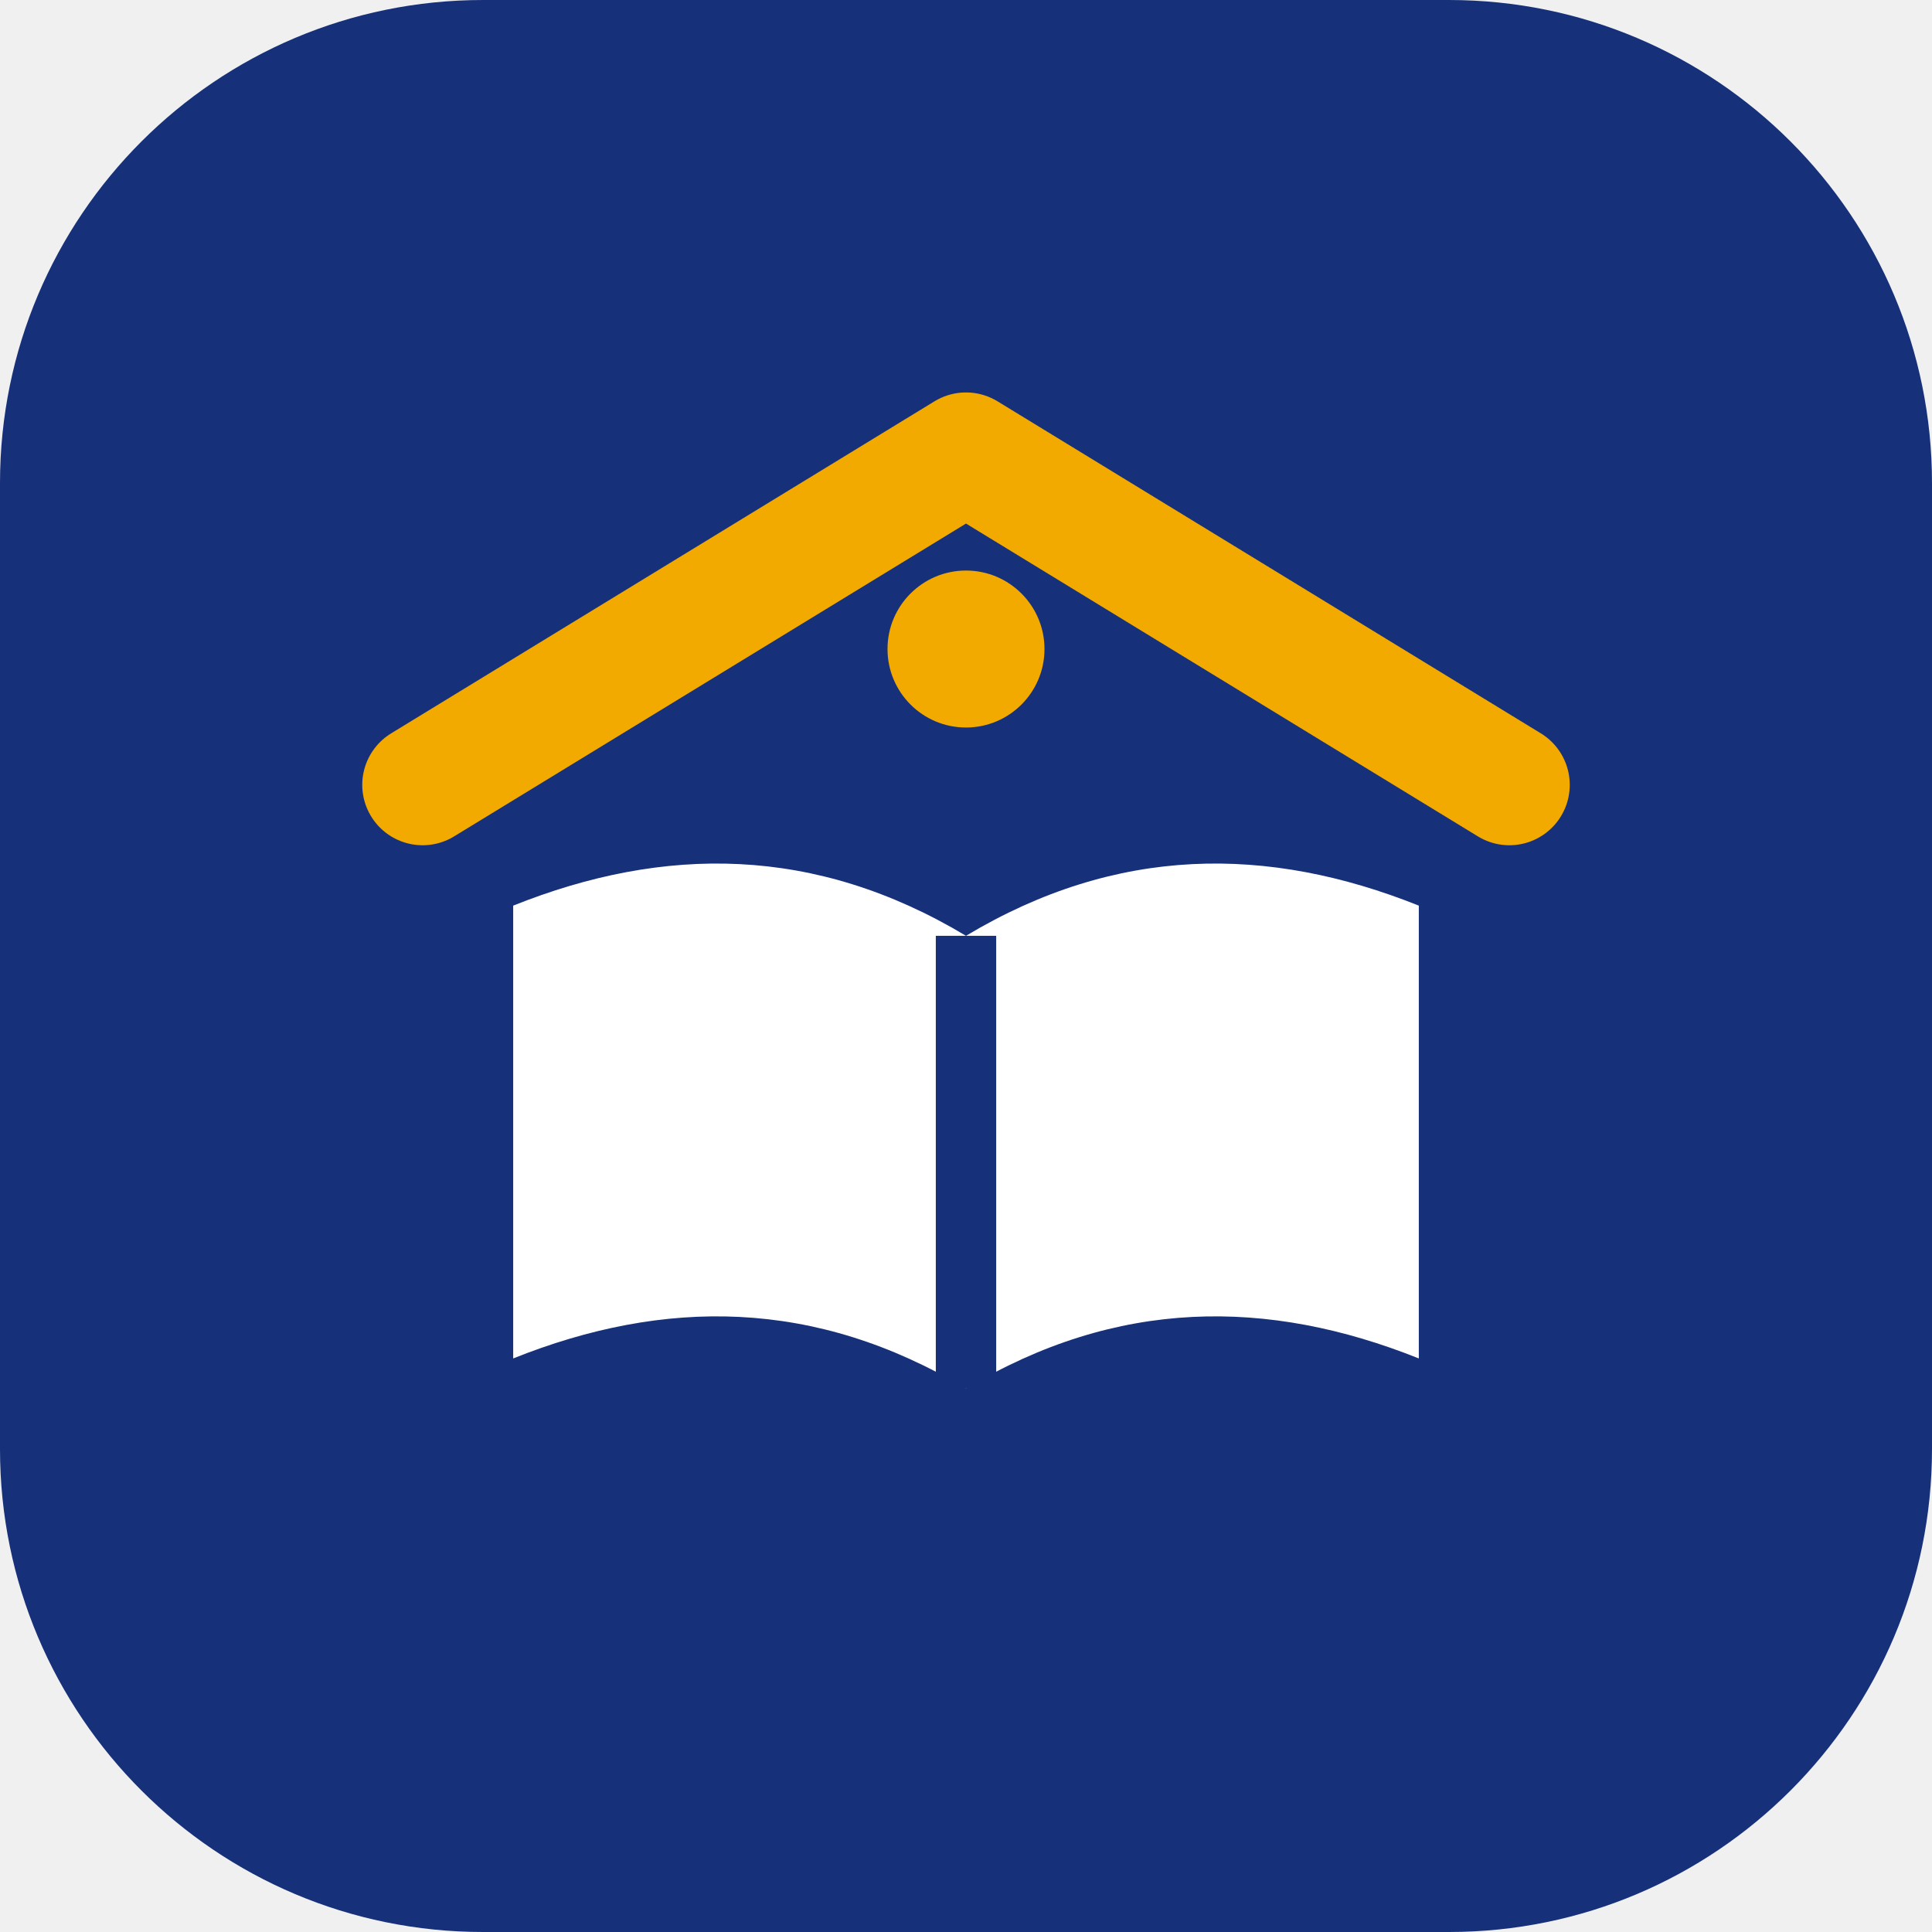
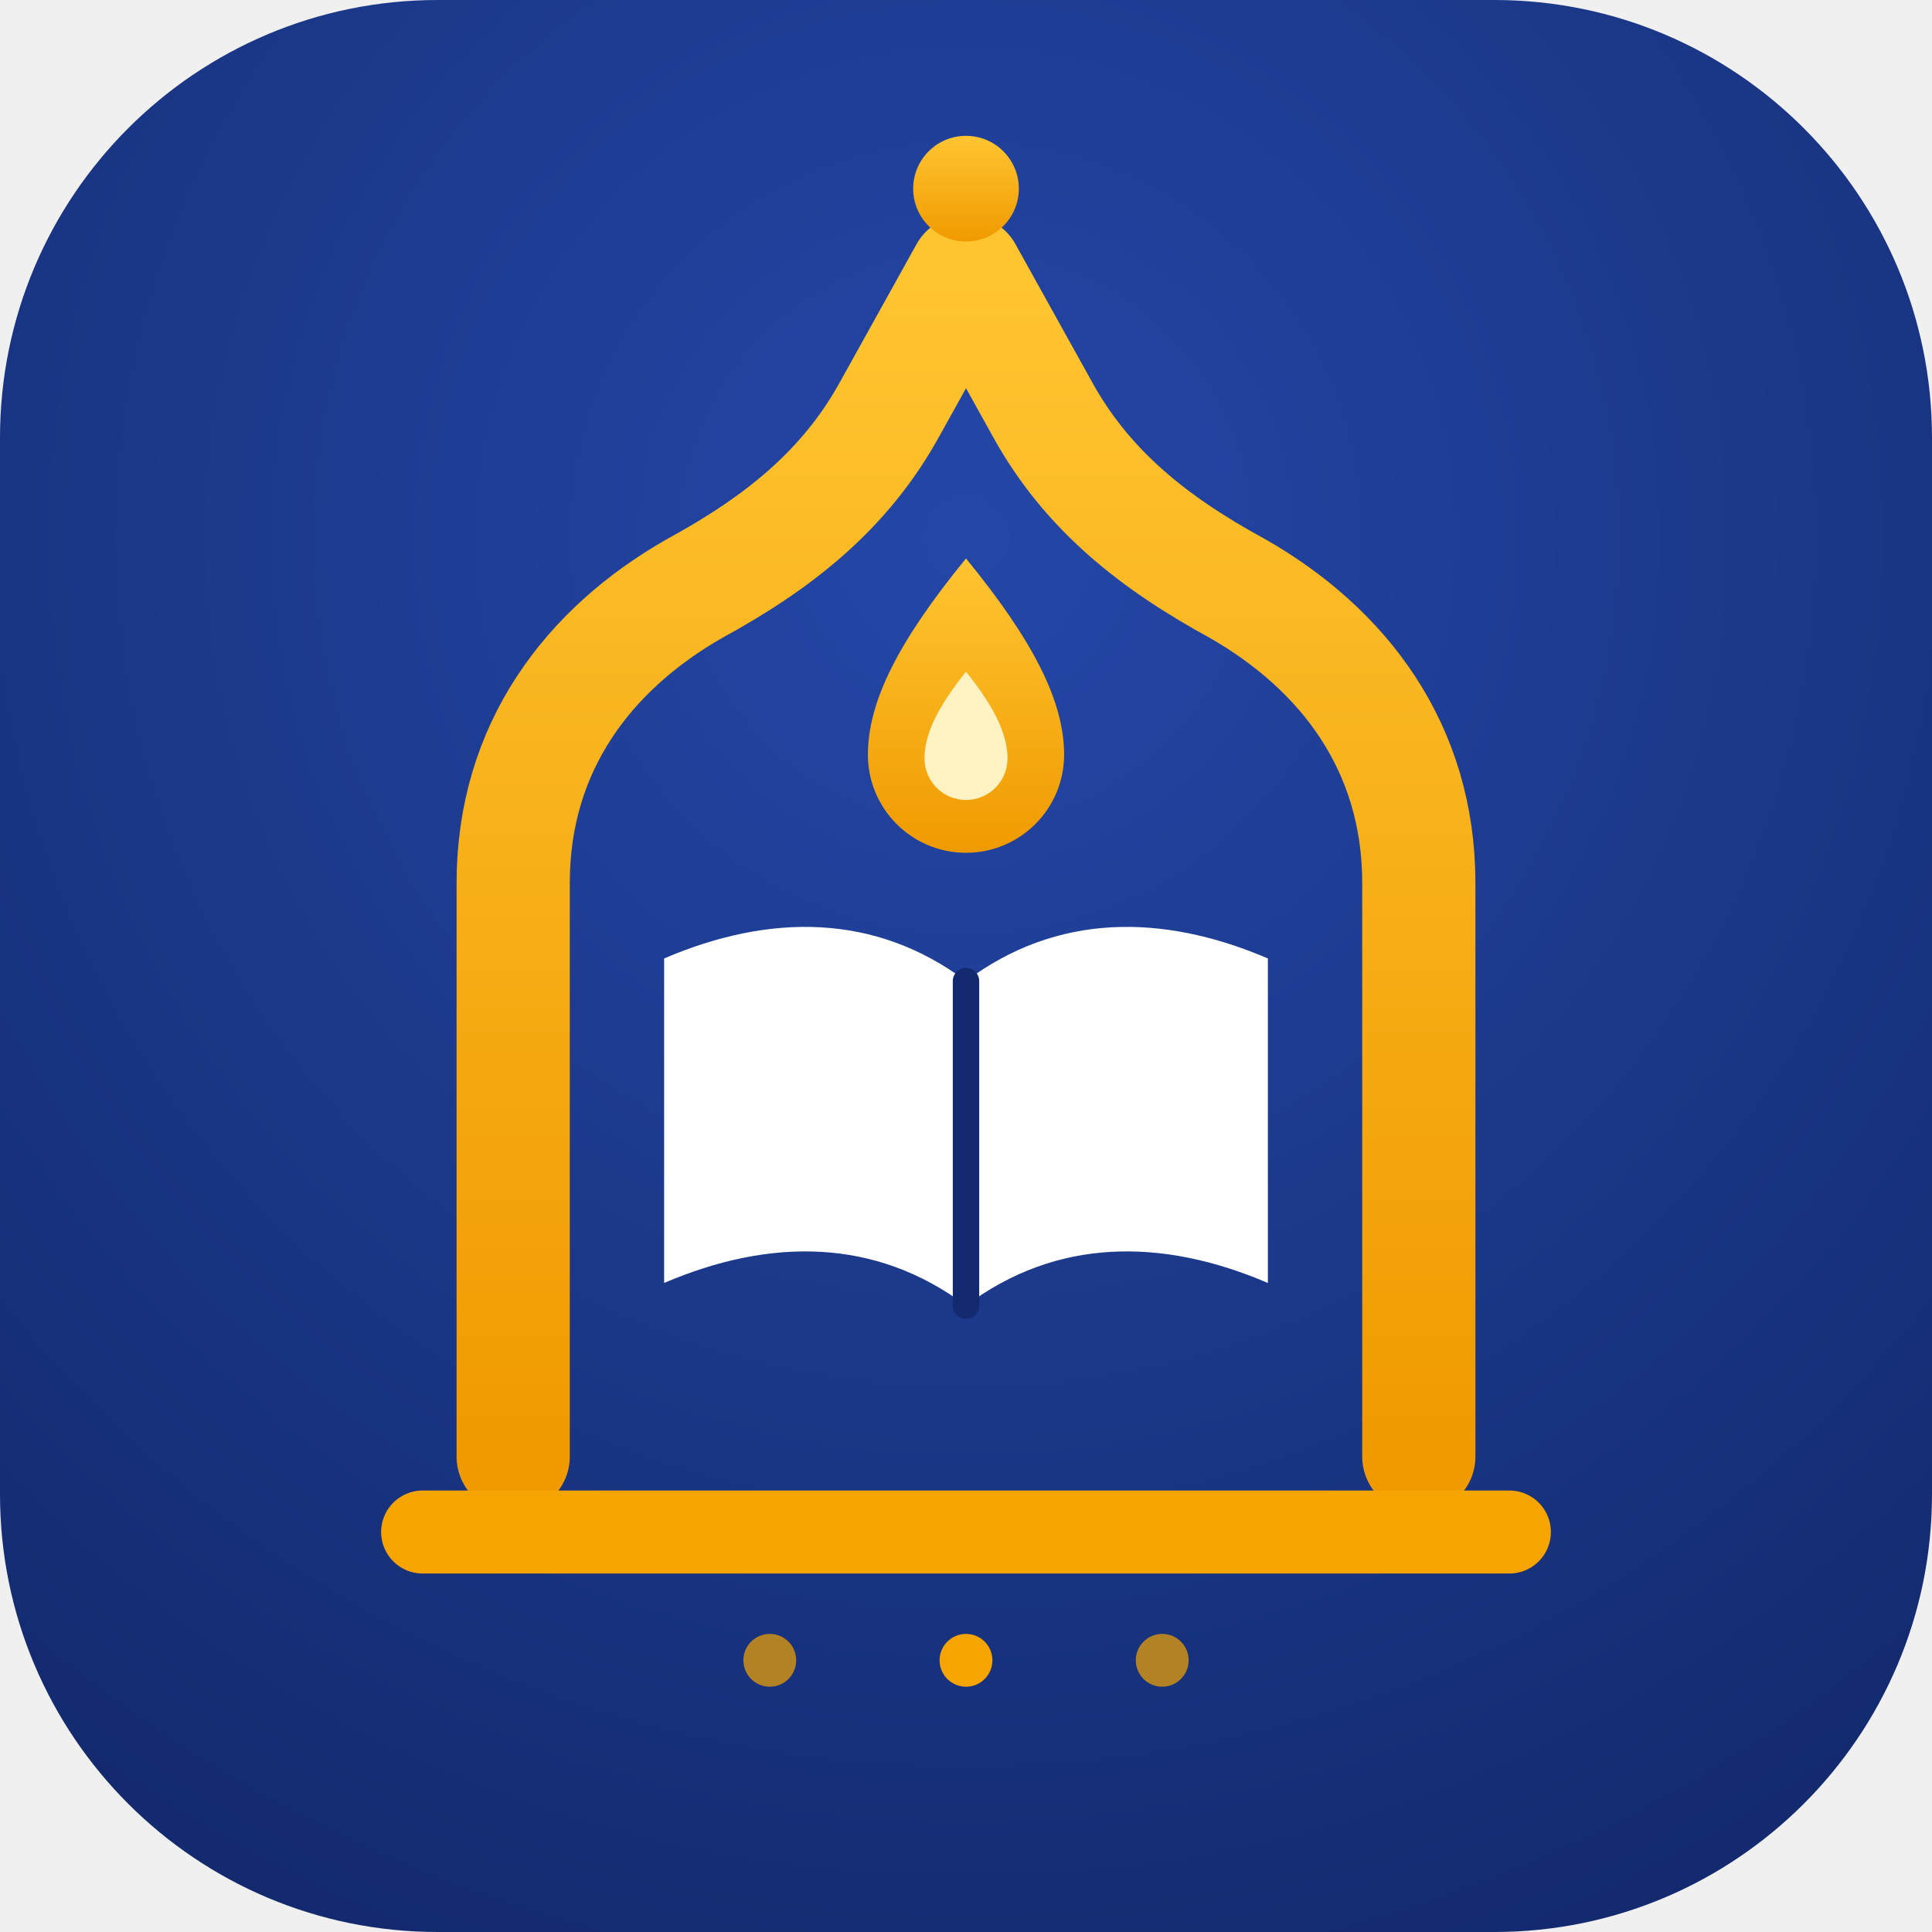
- <svg xmlns="http://www.w3.org/2000/svg" viewBox="0 0 64 64" role="img" aria-label="School Hub">
-   <rect width="64" height="64" rx="16" fill="#16307A" />
-   <path d="M14 26 32 15l18 11" fill="none" stroke="#F2A900" stroke-width="4" stroke-linecap="round" stroke-linejoin="round" />
-   <path d="M17 30v15c5-2 10-2 15 1 5-3 10-3 15-1V30c-5-2-10-2-15 1-5-3-10-3-15-1Z" fill="#fff" />
-   <path d="M32 31v15" stroke="#16307A" stroke-width="2" />
-   <circle cx="32" cy="21.5" r="2.6" fill="#F2A900" />
+ <svg xmlns="http://www.w3.org/2000/svg" viewBox="0 0 512 512">
+   <defs>
+     <radialGradient id="bg" cx="50%" cy="28%" r="78%">
+       <stop offset="0" stop-color="#2447A8" />
+       <stop offset="1" stop-color="#132A6E" />
+     </radialGradient>
+     <linearGradient id="gold" x1="0" y1="0" x2="0" y2="1">
+       <stop offset="0" stop-color="#FFC531" />
+       <stop offset="1" stop-color="#F09A00" />
+     </linearGradient>
+   </defs>
+   <rect width="512" height="512" rx="116" fill="url(#bg)" />
+   <g transform="translate(0,-12)">
+     <path d="M136 398V246c0-36 20-62 48-78 22-12 40-26 52-48l20-36 20 36c12 22 30 36 52 48 28 16 48 42 48 78v152" fill="none" stroke="url(#gold)" stroke-width="30" stroke-linecap="round" stroke-linejoin="round" />
+     <circle cx="256" cy="62" r="14" fill="url(#gold)" />
+     <path d="M176 352c28-12 56-12 80 6 24-18 52-18 80-6v-86c-28-12-56-12-80 6-24-18-52-18-80-6Z" fill="#FFFFFF" />
+     <path d="M256 272v86" stroke="#132A6E" stroke-width="7" stroke-linecap="round" />
+     <path d="M256 160c18 22 26 38 26 52a26 26 0 0 1-52 0c0-14 8-30 26-52Z" fill="url(#gold)" />
+     <path d="M256 190c8 10 11 17 11 23a11 11 0 0 1-22 0c0-6 3-13 11-23Z" fill="#FFF3C4" />
+     <path d="M112 418h288" stroke="#F5A400" stroke-width="22" stroke-linecap="round" />
+     <circle cx="204" cy="452" r="7" fill="#F5A400" opacity=".7" />
+     <circle cx="256" cy="452" r="7" fill="#F5A400" />
+     <circle cx="308" cy="452" r="7" fill="#F5A400" opacity=".7" />
+   </g>
</svg>
